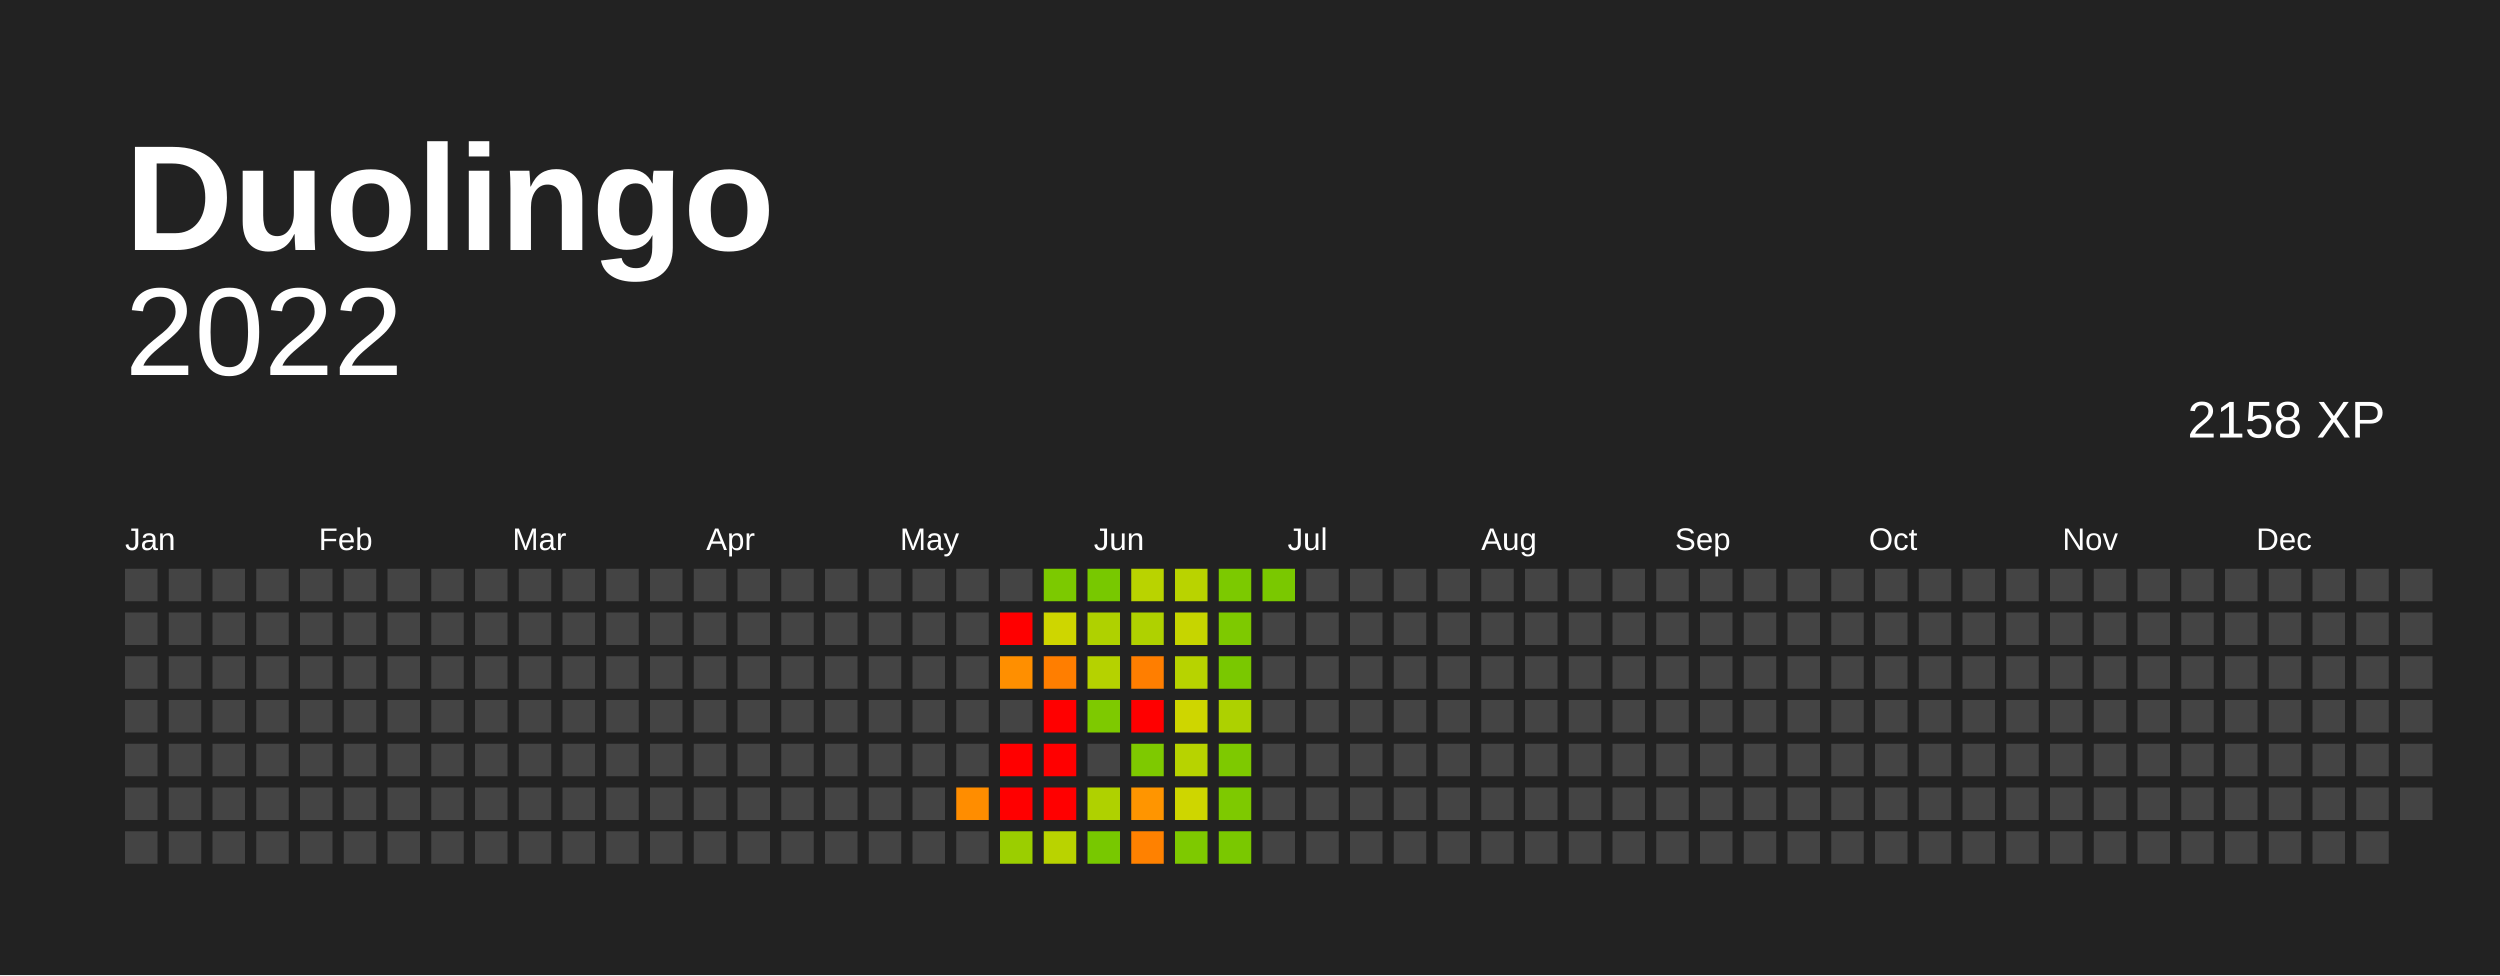
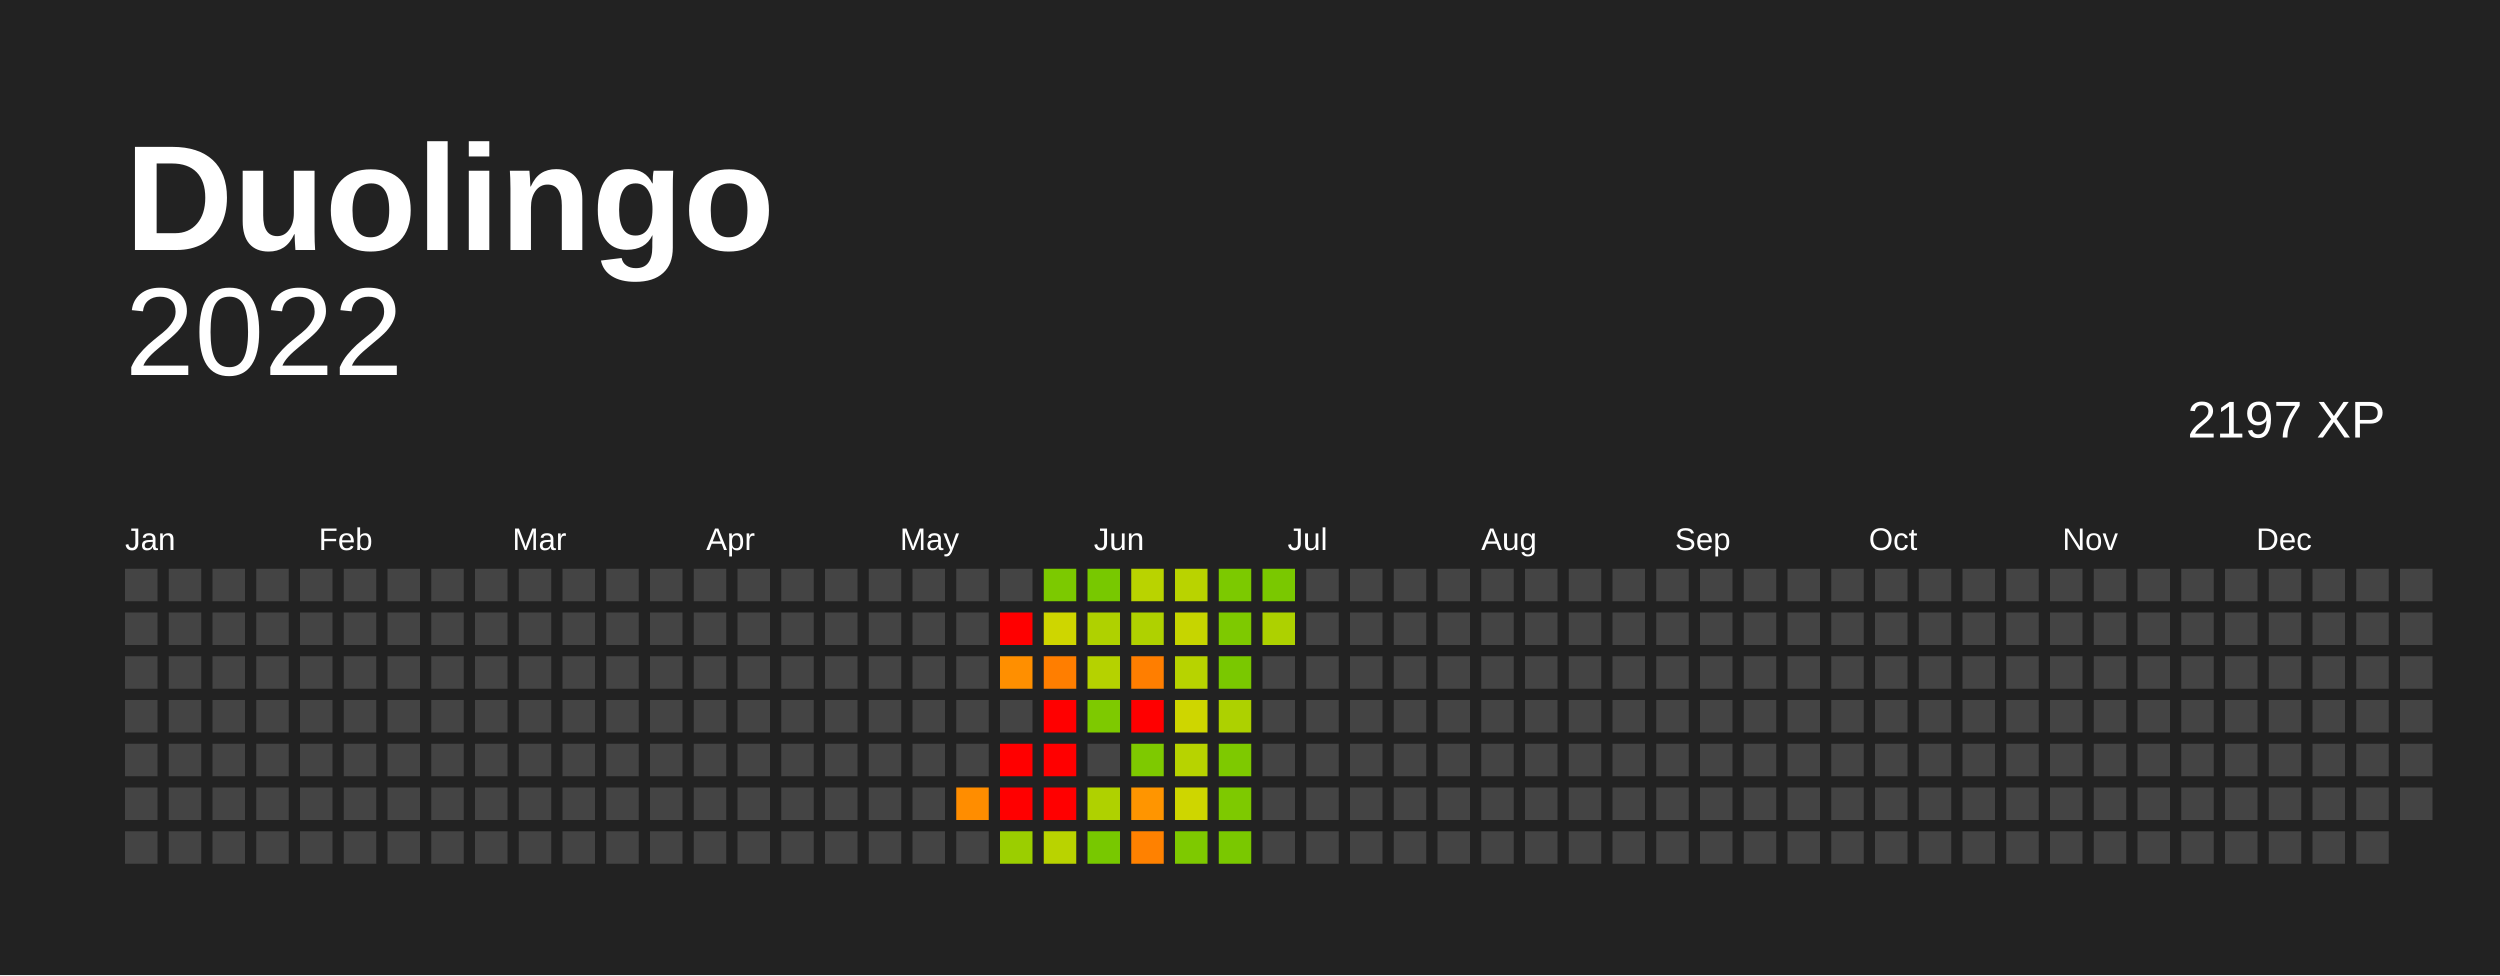
<svg xmlns="http://www.w3.org/2000/svg" baseProfile="full" height="78mm" version="1.1" viewBox="0,0,200,78" width="200mm">
  <defs />
  <rect fill="#222222" height="78" width="200" x="0" y="0" />
  <text fill="#FFFFFF" style="font-size:12px; font-family:Arial; font-weight:bold;" x="10" y="20"> Duolingo</text>
  <text alignment-baseline="hanging" fill="#FFFFFF" style="font-size:10.0px; font-family:Arial;" x="10" y="30">2022</text>
-   <text alignment-baseline="hanging" fill="#FFFFFF" style="font-size:4.125px; font-family:Arial;" x="175" y="35">2158 XP</text>
+   <text alignment-baseline="hanging" fill="#FFFFFF" style="font-size:4.125px; font-family:Arial;" x="175" y="35">2197 XP</text>
  <text fill="#FFFFFF" style="font-size:2.5px; font-family:Arial" x="10.0" y="44">Jan</text>
  <text fill="#FFFFFF" style="font-size:2.5px; font-family:Arial" x="25.5" y="44">Feb</text>
  <text fill="#FFFFFF" style="font-size:2.5px; font-family:Arial" x="41.0" y="44">Mar</text>
  <text fill="#FFFFFF" style="font-size:2.5px; font-family:Arial" x="56.5" y="44">Apr</text>
  <text fill="#FFFFFF" style="font-size:2.5px; font-family:Arial" x="72.0" y="44">May</text>
  <text fill="#FFFFFF" style="font-size:2.5px; font-family:Arial" x="87.5" y="44">Jun</text>
  <text fill="#FFFFFF" style="font-size:2.5px; font-family:Arial" x="103.0" y="44">Jul</text>
  <text fill="#FFFFFF" style="font-size:2.5px; font-family:Arial" x="118.5" y="44">Aug</text>
  <text fill="#FFFFFF" style="font-size:2.5px; font-family:Arial" x="134.0" y="44">Sep</text>
  <text fill="#FFFFFF" style="font-size:2.5px; font-family:Arial" x="149.5" y="44">Oct</text>
  <text fill="#FFFFFF" style="font-size:2.5px; font-family:Arial" x="165.0" y="44">Nov</text>
  <text fill="#FFFFFF" style="font-size:2.5px; font-family:Arial" x="180.5" y="44">Dec</text>
  <rect fill="#444444" height="2.6" width="2.6" x="10.0" y="45.5" />
  <rect fill="#444444" height="2.6" width="2.6" x="10.0" y="49.0" />
  <rect fill="#444444" height="2.6" width="2.6" x="10.0" y="52.5" />
  <rect fill="#444444" height="2.6" width="2.6" x="10.0" y="56.0" />
  <rect fill="#444444" height="2.6" width="2.6" x="10.0" y="59.5" />
  <rect fill="#444444" height="2.6" width="2.6" x="10.0" y="63.0" />
  <rect fill="#444444" height="2.6" width="2.6" x="10.0" y="66.5" />
  <rect fill="#444444" height="2.6" width="2.6" x="13.5" y="45.5" />
  <rect fill="#444444" height="2.6" width="2.6" x="13.5" y="49.0" />
  <rect fill="#444444" height="2.6" width="2.6" x="13.5" y="52.5" />
  <rect fill="#444444" height="2.6" width="2.6" x="13.5" y="56.0" />
  <rect fill="#444444" height="2.6" width="2.6" x="13.5" y="59.5" />
  <rect fill="#444444" height="2.6" width="2.6" x="13.5" y="63.0" />
  <rect fill="#444444" height="2.6" width="2.6" x="13.5" y="66.5" />
  <rect fill="#444444" height="2.6" width="2.6" x="17.0" y="45.5" />
  <rect fill="#444444" height="2.6" width="2.6" x="17.0" y="49.0" />
  <rect fill="#444444" height="2.6" width="2.6" x="17.0" y="52.5" />
  <rect fill="#444444" height="2.6" width="2.6" x="17.0" y="56.0" />
  <rect fill="#444444" height="2.6" width="2.6" x="17.0" y="59.5" />
  <rect fill="#444444" height="2.6" width="2.6" x="17.0" y="63.0" />
  <rect fill="#444444" height="2.6" width="2.6" x="17.0" y="66.5" />
  <rect fill="#444444" height="2.6" width="2.6" x="20.5" y="45.5" />
  <rect fill="#444444" height="2.6" width="2.6" x="20.5" y="49.0" />
  <rect fill="#444444" height="2.6" width="2.6" x="20.5" y="52.5" />
  <rect fill="#444444" height="2.6" width="2.6" x="20.5" y="56.0" />
  <rect fill="#444444" height="2.6" width="2.6" x="20.5" y="59.5" />
  <rect fill="#444444" height="2.6" width="2.6" x="20.5" y="63.0" />
  <rect fill="#444444" height="2.6" width="2.6" x="20.5" y="66.5" />
  <rect fill="#444444" height="2.6" width="2.6" x="24.0" y="45.5" />
  <rect fill="#444444" height="2.6" width="2.6" x="24.0" y="49.0" />
  <rect fill="#444444" height="2.6" width="2.6" x="24.0" y="52.5" />
  <rect fill="#444444" height="2.6" width="2.6" x="24.0" y="56.0" />
  <rect fill="#444444" height="2.6" width="2.6" x="24.0" y="59.5" />
  <rect fill="#444444" height="2.6" width="2.6" x="24.0" y="63.0" />
  <rect fill="#444444" height="2.6" width="2.6" x="24.0" y="66.5" />
  <rect fill="#444444" height="2.6" width="2.6" x="27.5" y="45.5" />
  <rect fill="#444444" height="2.6" width="2.6" x="27.5" y="49.0" />
  <rect fill="#444444" height="2.6" width="2.6" x="27.5" y="52.5" />
  <rect fill="#444444" height="2.6" width="2.6" x="27.5" y="56.0" />
  <rect fill="#444444" height="2.6" width="2.6" x="27.5" y="59.5" />
  <rect fill="#444444" height="2.6" width="2.6" x="27.5" y="63.0" />
  <rect fill="#444444" height="2.6" width="2.6" x="27.5" y="66.5" />
  <rect fill="#444444" height="2.6" width="2.6" x="31.0" y="45.5" />
  <rect fill="#444444" height="2.6" width="2.6" x="31.0" y="49.0" />
  <rect fill="#444444" height="2.6" width="2.6" x="31.0" y="52.5" />
  <rect fill="#444444" height="2.6" width="2.6" x="31.0" y="56.0" />
  <rect fill="#444444" height="2.6" width="2.6" x="31.0" y="59.5" />
  <rect fill="#444444" height="2.6" width="2.6" x="31.0" y="63.0" />
  <rect fill="#444444" height="2.6" width="2.6" x="31.0" y="66.5" />
  <rect fill="#444444" height="2.6" width="2.6" x="34.5" y="45.5" />
  <rect fill="#444444" height="2.6" width="2.6" x="34.5" y="49.0" />
  <rect fill="#444444" height="2.6" width="2.6" x="34.5" y="52.5" />
  <rect fill="#444444" height="2.6" width="2.6" x="34.5" y="56.0" />
  <rect fill="#444444" height="2.6" width="2.6" x="34.5" y="59.5" />
  <rect fill="#444444" height="2.6" width="2.6" x="34.5" y="63.0" />
  <rect fill="#444444" height="2.6" width="2.6" x="34.5" y="66.5" />
  <rect fill="#444444" height="2.6" width="2.6" x="38.0" y="45.5" />
  <rect fill="#444444" height="2.6" width="2.6" x="38.0" y="49.0" />
  <rect fill="#444444" height="2.6" width="2.6" x="38.0" y="52.5" />
  <rect fill="#444444" height="2.6" width="2.6" x="38.0" y="56.0" />
  <rect fill="#444444" height="2.6" width="2.6" x="38.0" y="59.5" />
  <rect fill="#444444" height="2.6" width="2.6" x="38.0" y="63.0" />
  <rect fill="#444444" height="2.6" width="2.6" x="38.0" y="66.5" />
  <rect fill="#444444" height="2.6" width="2.6" x="41.5" y="45.5" />
  <rect fill="#444444" height="2.6" width="2.6" x="41.5" y="49.0" />
  <rect fill="#444444" height="2.6" width="2.6" x="41.5" y="52.5" />
  <rect fill="#444444" height="2.6" width="2.6" x="41.5" y="56.0" />
  <rect fill="#444444" height="2.6" width="2.6" x="41.5" y="59.5" />
  <rect fill="#444444" height="2.6" width="2.6" x="41.5" y="63.0" />
  <rect fill="#444444" height="2.6" width="2.6" x="41.5" y="66.5" />
  <rect fill="#444444" height="2.6" width="2.6" x="45.0" y="45.5" />
  <rect fill="#444444" height="2.6" width="2.6" x="45.0" y="49.0" />
  <rect fill="#444444" height="2.6" width="2.6" x="45.0" y="52.5" />
  <rect fill="#444444" height="2.6" width="2.6" x="45.0" y="56.0" />
  <rect fill="#444444" height="2.6" width="2.6" x="45.0" y="59.5" />
  <rect fill="#444444" height="2.6" width="2.6" x="45.0" y="63.0" />
  <rect fill="#444444" height="2.6" width="2.6" x="45.0" y="66.5" />
  <rect fill="#444444" height="2.6" width="2.6" x="48.5" y="45.5" />
  <rect fill="#444444" height="2.6" width="2.6" x="48.5" y="49.0" />
  <rect fill="#444444" height="2.6" width="2.6" x="48.5" y="52.5" />
  <rect fill="#444444" height="2.6" width="2.6" x="48.5" y="56.0" />
  <rect fill="#444444" height="2.6" width="2.6" x="48.5" y="59.5" />
  <rect fill="#444444" height="2.6" width="2.6" x="48.5" y="63.0" />
  <rect fill="#444444" height="2.6" width="2.6" x="48.5" y="66.5" />
  <rect fill="#444444" height="2.6" width="2.6" x="52.0" y="45.5" />
  <rect fill="#444444" height="2.6" width="2.6" x="52.0" y="49.0" />
  <rect fill="#444444" height="2.6" width="2.6" x="52.0" y="52.5" />
  <rect fill="#444444" height="2.6" width="2.6" x="52.0" y="56.0" />
  <rect fill="#444444" height="2.6" width="2.6" x="52.0" y="59.5" />
  <rect fill="#444444" height="2.6" width="2.6" x="52.0" y="63.0" />
  <rect fill="#444444" height="2.6" width="2.6" x="52.0" y="66.5" />
  <rect fill="#444444" height="2.6" width="2.6" x="55.5" y="45.5" />
  <rect fill="#444444" height="2.6" width="2.6" x="55.5" y="49.0" />
  <rect fill="#444444" height="2.6" width="2.6" x="55.5" y="52.5" />
  <rect fill="#444444" height="2.6" width="2.6" x="55.5" y="56.0" />
  <rect fill="#444444" height="2.6" width="2.6" x="55.5" y="59.5" />
  <rect fill="#444444" height="2.6" width="2.6" x="55.5" y="63.0" />
  <rect fill="#444444" height="2.6" width="2.6" x="55.5" y="66.5" />
  <rect fill="#444444" height="2.6" width="2.6" x="59.0" y="45.5" />
  <rect fill="#444444" height="2.6" width="2.6" x="59.0" y="49.0" />
  <rect fill="#444444" height="2.6" width="2.6" x="59.0" y="52.5" />
  <rect fill="#444444" height="2.6" width="2.6" x="59.0" y="56.0" />
  <rect fill="#444444" height="2.6" width="2.6" x="59.0" y="59.5" />
  <rect fill="#444444" height="2.6" width="2.6" x="59.0" y="63.0" />
  <rect fill="#444444" height="2.6" width="2.6" x="59.0" y="66.5" />
  <rect fill="#444444" height="2.6" width="2.6" x="62.5" y="45.5" />
  <rect fill="#444444" height="2.6" width="2.6" x="62.5" y="49.0" />
  <rect fill="#444444" height="2.6" width="2.6" x="62.5" y="52.5" />
  <rect fill="#444444" height="2.6" width="2.6" x="62.5" y="56.0" />
  <rect fill="#444444" height="2.6" width="2.6" x="62.5" y="59.5" />
  <rect fill="#444444" height="2.6" width="2.6" x="62.5" y="63.0" />
  <rect fill="#444444" height="2.6" width="2.6" x="62.5" y="66.5" />
  <rect fill="#444444" height="2.6" width="2.6" x="66.0" y="45.5" />
  <rect fill="#444444" height="2.6" width="2.6" x="66.0" y="49.0" />
  <rect fill="#444444" height="2.6" width="2.6" x="66.0" y="52.5" />
  <rect fill="#444444" height="2.6" width="2.6" x="66.0" y="56.0" />
  <rect fill="#444444" height="2.6" width="2.6" x="66.0" y="59.5" />
  <rect fill="#444444" height="2.6" width="2.6" x="66.0" y="63.0" />
  <rect fill="#444444" height="2.6" width="2.6" x="66.0" y="66.5" />
  <rect fill="#444444" height="2.6" width="2.6" x="69.5" y="45.5" />
  <rect fill="#444444" height="2.6" width="2.6" x="69.5" y="49.0" />
  <rect fill="#444444" height="2.6" width="2.6" x="69.5" y="52.5" />
  <rect fill="#444444" height="2.6" width="2.6" x="69.5" y="56.0" />
  <rect fill="#444444" height="2.6" width="2.6" x="69.5" y="59.5" />
  <rect fill="#444444" height="2.6" width="2.6" x="69.5" y="63.0" />
  <rect fill="#444444" height="2.6" width="2.6" x="69.5" y="66.5" />
  <rect fill="#444444" height="2.6" width="2.6" x="73.0" y="45.5" />
  <rect fill="#444444" height="2.6" width="2.6" x="73.0" y="49.0" />
  <rect fill="#444444" height="2.6" width="2.6" x="73.0" y="52.5" />
  <rect fill="#444444" height="2.6" width="2.6" x="73.0" y="56.0" />
  <rect fill="#444444" height="2.6" width="2.6" x="73.0" y="59.5" />
  <rect fill="#444444" height="2.6" width="2.6" x="73.0" y="63.0" />
  <rect fill="#444444" height="2.6" width="2.6" x="73.0" y="66.5" />
  <rect fill="#444444" height="2.6" width="2.6" x="76.5" y="45.5" />
  <rect fill="#444444" height="2.6" width="2.6" x="76.5" y="49.0" />
  <rect fill="#444444" height="2.6" width="2.6" x="76.5" y="52.5" />
  <rect fill="#444444" height="2.6" width="2.6" x="76.5" y="56.0" />
  <rect fill="#444444" height="2.6" width="2.6" x="76.5" y="59.5" />
  <rect fill="#ff8d00" height="2.6" width="2.6" x="76.5" y="63.0" />
  <rect fill="#444444" height="2.6" width="2.6" x="76.5" y="66.5" />
  <rect fill="#444444" height="2.6" width="2.6" x="80.0" y="45.5" />
  <rect fill="red" height="2.6" width="2.6" x="80.0" y="49.0" />
  <rect fill="#ff8f00" height="2.6" width="2.6" x="80.0" y="52.5" />
  <rect fill="#444444" height="2.6" width="2.6" x="80.0" y="56.0" />
  <rect fill="red" height="2.6" width="2.6" x="80.0" y="59.5" />
  <rect fill="red" height="2.6" width="2.6" x="80.0" y="63.0" />
  <rect fill="#9bce00" height="2.6" width="2.6" x="80.0" y="66.5" />
  <rect fill="#7cc900" height="2.6" width="2.6" x="83.5" y="45.5" />
  <rect fill="#ced600" height="2.6" width="2.6" x="83.5" y="49.0" />
  <rect fill="#ff7e00" height="2.6" width="2.6" x="83.5" y="52.5" />
  <rect fill="red" height="2.6" width="2.6" x="83.5" y="56.0" />
  <rect fill="red" height="2.6" width="2.6" x="83.5" y="59.5" />
  <rect fill="red" height="2.6" width="2.6" x="83.5" y="63.0" />
  <rect fill="#b9d300" height="2.6" width="2.6" x="83.5" y="66.5" />
  <rect fill="#78c800" height="2.6" width="2.6" x="87.0" y="45.5" />
  <rect fill="#afd100" height="2.6" width="2.6" x="87.0" y="49.0" />
  <rect fill="#b5d200" height="2.6" width="2.6" x="87.0" y="52.5" />
  <rect fill="#7ec900" height="2.6" width="2.6" x="87.0" y="56.0" />
  <rect fill="#444444" height="2.6" width="2.6" x="87.0" y="59.5" />
  <rect fill="#afd100" height="2.6" width="2.6" x="87.0" y="63.0" />
  <rect fill="#78c800" height="2.6" width="2.6" x="87.0" y="66.5" />
  <rect fill="#b9d300" height="2.6" width="2.6" x="90.5" y="45.5" />
  <rect fill="#afd100" height="2.6" width="2.6" x="90.5" y="49.0" />
  <rect fill="#ff7e00" height="2.6" width="2.6" x="90.5" y="52.5" />
  <rect fill="red" height="2.6" width="2.6" x="90.5" y="56.0" />
  <rect fill="#7ec900" height="2.6" width="2.6" x="90.5" y="59.5" />
  <rect fill="#ff9500" height="2.6" width="2.6" x="90.5" y="63.0" />
  <rect fill="#ff8100" height="2.6" width="2.6" x="90.5" y="66.5" />
  <rect fill="#b9d300" height="2.6" width="2.6" x="94.0" y="45.5" />
  <rect fill="#c6d500" height="2.6" width="2.6" x="94.0" y="49.0" />
  <rect fill="#b7d300" height="2.6" width="2.6" x="94.0" y="52.5" />
  <rect fill="#ced600" height="2.6" width="2.6" x="94.0" y="56.0" />
  <rect fill="#b7d300" height="2.6" width="2.6" x="94.0" y="59.5" />
  <rect fill="#ced600" height="2.6" width="2.6" x="94.0" y="63.0" />
  <rect fill="#7ec900" height="2.6" width="2.6" x="94.0" y="66.5" />
  <rect fill="#7cc900" height="2.6" width="2.6" x="97.5" y="45.5" />
  <rect fill="#7ec900" height="2.6" width="2.6" x="97.5" y="49.0" />
  <rect fill="#7ac800" height="2.6" width="2.6" x="97.5" y="52.5" />
  <rect fill="#add100" height="2.6" width="2.6" x="97.5" y="56.0" />
  <rect fill="#7ec900" height="2.6" width="2.6" x="97.5" y="59.5" />
  <rect fill="#7ec900" height="2.6" width="2.6" x="97.5" y="63.0" />
  <rect fill="#7ac800" height="2.6" width="2.6" x="97.5" y="66.5" />
  <rect fill="#7ac800" height="2.6" width="2.6" x="101.0" y="45.5" />
-   <rect fill="#444444" height="2.6" width="2.6" x="101.0" y="49.0" />
+   <rect fill="#add100" height="2.6" width="2.6" x="101.0" y="49.0" />
  <rect fill="#444444" height="2.6" width="2.6" x="101.0" y="52.5" />
  <rect fill="#444444" height="2.6" width="2.6" x="101.0" y="56.0" />
  <rect fill="#444444" height="2.6" width="2.6" x="101.0" y="59.5" />
  <rect fill="#444444" height="2.6" width="2.6" x="101.0" y="63.0" />
  <rect fill="#444444" height="2.6" width="2.6" x="101.0" y="66.5" />
  <rect fill="#444444" height="2.6" width="2.6" x="104.5" y="45.5" />
  <rect fill="#444444" height="2.6" width="2.6" x="104.5" y="49.0" />
  <rect fill="#444444" height="2.6" width="2.6" x="104.5" y="52.5" />
  <rect fill="#444444" height="2.6" width="2.6" x="104.5" y="56.0" />
  <rect fill="#444444" height="2.6" width="2.6" x="104.5" y="59.5" />
  <rect fill="#444444" height="2.6" width="2.6" x="104.5" y="63.0" />
  <rect fill="#444444" height="2.6" width="2.6" x="104.5" y="66.5" />
  <rect fill="#444444" height="2.6" width="2.6" x="108.0" y="45.5" />
  <rect fill="#444444" height="2.6" width="2.6" x="108.0" y="49.0" />
  <rect fill="#444444" height="2.6" width="2.6" x="108.0" y="52.5" />
  <rect fill="#444444" height="2.6" width="2.6" x="108.0" y="56.0" />
  <rect fill="#444444" height="2.6" width="2.6" x="108.0" y="59.5" />
  <rect fill="#444444" height="2.6" width="2.6" x="108.0" y="63.0" />
  <rect fill="#444444" height="2.6" width="2.6" x="108.0" y="66.5" />
  <rect fill="#444444" height="2.6" width="2.6" x="111.5" y="45.5" />
  <rect fill="#444444" height="2.6" width="2.6" x="111.5" y="49.0" />
  <rect fill="#444444" height="2.6" width="2.6" x="111.5" y="52.5" />
  <rect fill="#444444" height="2.6" width="2.6" x="111.5" y="56.0" />
  <rect fill="#444444" height="2.6" width="2.6" x="111.5" y="59.5" />
  <rect fill="#444444" height="2.6" width="2.6" x="111.5" y="63.0" />
  <rect fill="#444444" height="2.6" width="2.6" x="111.5" y="66.5" />
  <rect fill="#444444" height="2.6" width="2.6" x="115.0" y="45.5" />
  <rect fill="#444444" height="2.6" width="2.6" x="115.0" y="49.0" />
  <rect fill="#444444" height="2.6" width="2.6" x="115.0" y="52.5" />
  <rect fill="#444444" height="2.6" width="2.6" x="115.0" y="56.0" />
  <rect fill="#444444" height="2.6" width="2.6" x="115.0" y="59.5" />
  <rect fill="#444444" height="2.6" width="2.6" x="115.0" y="63.0" />
  <rect fill="#444444" height="2.6" width="2.6" x="115.0" y="66.5" />
  <rect fill="#444444" height="2.6" width="2.6" x="118.5" y="45.5" />
  <rect fill="#444444" height="2.6" width="2.6" x="118.5" y="49.0" />
  <rect fill="#444444" height="2.6" width="2.6" x="118.5" y="52.5" />
  <rect fill="#444444" height="2.6" width="2.6" x="118.5" y="56.0" />
  <rect fill="#444444" height="2.6" width="2.6" x="118.5" y="59.5" />
  <rect fill="#444444" height="2.6" width="2.6" x="118.5" y="63.0" />
  <rect fill="#444444" height="2.6" width="2.6" x="118.5" y="66.5" />
  <rect fill="#444444" height="2.6" width="2.6" x="122.0" y="45.5" />
  <rect fill="#444444" height="2.6" width="2.6" x="122.0" y="49.0" />
  <rect fill="#444444" height="2.6" width="2.6" x="122.0" y="52.5" />
  <rect fill="#444444" height="2.6" width="2.6" x="122.0" y="56.0" />
  <rect fill="#444444" height="2.6" width="2.6" x="122.0" y="59.5" />
  <rect fill="#444444" height="2.6" width="2.6" x="122.0" y="63.0" />
  <rect fill="#444444" height="2.6" width="2.6" x="122.0" y="66.5" />
  <rect fill="#444444" height="2.6" width="2.6" x="125.5" y="45.5" />
  <rect fill="#444444" height="2.6" width="2.6" x="125.5" y="49.0" />
  <rect fill="#444444" height="2.6" width="2.6" x="125.5" y="52.5" />
  <rect fill="#444444" height="2.6" width="2.6" x="125.5" y="56.0" />
  <rect fill="#444444" height="2.6" width="2.6" x="125.5" y="59.5" />
  <rect fill="#444444" height="2.6" width="2.6" x="125.5" y="63.0" />
  <rect fill="#444444" height="2.6" width="2.6" x="125.5" y="66.5" />
  <rect fill="#444444" height="2.6" width="2.6" x="129.0" y="45.5" />
  <rect fill="#444444" height="2.6" width="2.6" x="129.0" y="49.0" />
  <rect fill="#444444" height="2.6" width="2.6" x="129.0" y="52.5" />
  <rect fill="#444444" height="2.6" width="2.6" x="129.0" y="56.0" />
  <rect fill="#444444" height="2.6" width="2.6" x="129.0" y="59.5" />
  <rect fill="#444444" height="2.6" width="2.6" x="129.0" y="63.0" />
  <rect fill="#444444" height="2.6" width="2.6" x="129.0" y="66.5" />
  <rect fill="#444444" height="2.6" width="2.6" x="132.5" y="45.5" />
  <rect fill="#444444" height="2.6" width="2.6" x="132.5" y="49.0" />
  <rect fill="#444444" height="2.6" width="2.6" x="132.5" y="52.5" />
  <rect fill="#444444" height="2.6" width="2.6" x="132.5" y="56.0" />
  <rect fill="#444444" height="2.6" width="2.6" x="132.5" y="59.5" />
  <rect fill="#444444" height="2.6" width="2.6" x="132.5" y="63.0" />
  <rect fill="#444444" height="2.6" width="2.6" x="132.5" y="66.5" />
  <rect fill="#444444" height="2.6" width="2.6" x="136.0" y="45.5" />
  <rect fill="#444444" height="2.6" width="2.6" x="136.0" y="49.0" />
  <rect fill="#444444" height="2.6" width="2.6" x="136.0" y="52.5" />
  <rect fill="#444444" height="2.6" width="2.6" x="136.0" y="56.0" />
  <rect fill="#444444" height="2.6" width="2.6" x="136.0" y="59.5" />
  <rect fill="#444444" height="2.6" width="2.6" x="136.0" y="63.0" />
  <rect fill="#444444" height="2.6" width="2.6" x="136.0" y="66.5" />
  <rect fill="#444444" height="2.6" width="2.6" x="139.5" y="45.5" />
  <rect fill="#444444" height="2.6" width="2.6" x="139.5" y="49.0" />
  <rect fill="#444444" height="2.6" width="2.6" x="139.5" y="52.5" />
  <rect fill="#444444" height="2.6" width="2.6" x="139.5" y="56.0" />
  <rect fill="#444444" height="2.6" width="2.6" x="139.5" y="59.5" />
  <rect fill="#444444" height="2.6" width="2.6" x="139.5" y="63.0" />
  <rect fill="#444444" height="2.6" width="2.6" x="139.5" y="66.5" />
  <rect fill="#444444" height="2.6" width="2.6" x="143.0" y="45.5" />
  <rect fill="#444444" height="2.6" width="2.6" x="143.0" y="49.0" />
  <rect fill="#444444" height="2.6" width="2.6" x="143.0" y="52.5" />
  <rect fill="#444444" height="2.6" width="2.6" x="143.0" y="56.0" />
  <rect fill="#444444" height="2.6" width="2.6" x="143.0" y="59.5" />
  <rect fill="#444444" height="2.6" width="2.6" x="143.0" y="63.0" />
  <rect fill="#444444" height="2.6" width="2.6" x="143.0" y="66.5" />
  <rect fill="#444444" height="2.6" width="2.6" x="146.5" y="45.5" />
  <rect fill="#444444" height="2.6" width="2.6" x="146.5" y="49.0" />
  <rect fill="#444444" height="2.6" width="2.6" x="146.5" y="52.5" />
  <rect fill="#444444" height="2.6" width="2.6" x="146.5" y="56.0" />
  <rect fill="#444444" height="2.6" width="2.6" x="146.5" y="59.5" />
  <rect fill="#444444" height="2.6" width="2.6" x="146.5" y="63.0" />
  <rect fill="#444444" height="2.6" width="2.6" x="146.5" y="66.5" />
  <rect fill="#444444" height="2.6" width="2.6" x="150.0" y="45.5" />
  <rect fill="#444444" height="2.6" width="2.6" x="150.0" y="49.0" />
  <rect fill="#444444" height="2.6" width="2.6" x="150.0" y="52.5" />
  <rect fill="#444444" height="2.6" width="2.6" x="150.0" y="56.0" />
  <rect fill="#444444" height="2.6" width="2.6" x="150.0" y="59.5" />
  <rect fill="#444444" height="2.6" width="2.6" x="150.0" y="63.0" />
  <rect fill="#444444" height="2.6" width="2.6" x="150.0" y="66.5" />
  <rect fill="#444444" height="2.6" width="2.6" x="153.5" y="45.5" />
  <rect fill="#444444" height="2.6" width="2.6" x="153.5" y="49.0" />
  <rect fill="#444444" height="2.6" width="2.6" x="153.5" y="52.5" />
  <rect fill="#444444" height="2.6" width="2.6" x="153.5" y="56.0" />
  <rect fill="#444444" height="2.6" width="2.6" x="153.5" y="59.5" />
  <rect fill="#444444" height="2.6" width="2.6" x="153.5" y="63.0" />
  <rect fill="#444444" height="2.6" width="2.6" x="153.5" y="66.5" />
  <rect fill="#444444" height="2.6" width="2.6" x="157.0" y="45.5" />
  <rect fill="#444444" height="2.6" width="2.6" x="157.0" y="49.0" />
  <rect fill="#444444" height="2.6" width="2.6" x="157.0" y="52.5" />
  <rect fill="#444444" height="2.6" width="2.6" x="157.0" y="56.0" />
  <rect fill="#444444" height="2.6" width="2.6" x="157.0" y="59.5" />
  <rect fill="#444444" height="2.6" width="2.6" x="157.0" y="63.0" />
  <rect fill="#444444" height="2.6" width="2.6" x="157.0" y="66.5" />
  <rect fill="#444444" height="2.6" width="2.6" x="160.5" y="45.5" />
  <rect fill="#444444" height="2.6" width="2.6" x="160.5" y="49.0" />
  <rect fill="#444444" height="2.6" width="2.6" x="160.5" y="52.5" />
  <rect fill="#444444" height="2.6" width="2.6" x="160.5" y="56.0" />
  <rect fill="#444444" height="2.6" width="2.6" x="160.5" y="59.5" />
  <rect fill="#444444" height="2.6" width="2.6" x="160.5" y="63.0" />
  <rect fill="#444444" height="2.6" width="2.6" x="160.5" y="66.5" />
  <rect fill="#444444" height="2.6" width="2.6" x="164.0" y="45.5" />
  <rect fill="#444444" height="2.6" width="2.6" x="164.0" y="49.0" />
  <rect fill="#444444" height="2.6" width="2.6" x="164.0" y="52.5" />
  <rect fill="#444444" height="2.6" width="2.6" x="164.0" y="56.0" />
  <rect fill="#444444" height="2.6" width="2.6" x="164.0" y="59.5" />
  <rect fill="#444444" height="2.6" width="2.6" x="164.0" y="63.0" />
  <rect fill="#444444" height="2.6" width="2.6" x="164.0" y="66.5" />
  <rect fill="#444444" height="2.6" width="2.6" x="167.5" y="45.5" />
  <rect fill="#444444" height="2.6" width="2.6" x="167.5" y="49.0" />
  <rect fill="#444444" height="2.6" width="2.6" x="167.5" y="52.5" />
  <rect fill="#444444" height="2.6" width="2.6" x="167.5" y="56.0" />
  <rect fill="#444444" height="2.6" width="2.6" x="167.5" y="59.5" />
  <rect fill="#444444" height="2.6" width="2.6" x="167.5" y="63.0" />
  <rect fill="#444444" height="2.6" width="2.6" x="167.5" y="66.5" />
  <rect fill="#444444" height="2.6" width="2.6" x="171.0" y="45.5" />
  <rect fill="#444444" height="2.6" width="2.6" x="171.0" y="49.0" />
  <rect fill="#444444" height="2.6" width="2.6" x="171.0" y="52.5" />
  <rect fill="#444444" height="2.6" width="2.6" x="171.0" y="56.0" />
  <rect fill="#444444" height="2.6" width="2.6" x="171.0" y="59.5" />
  <rect fill="#444444" height="2.6" width="2.6" x="171.0" y="63.0" />
  <rect fill="#444444" height="2.6" width="2.6" x="171.0" y="66.5" />
  <rect fill="#444444" height="2.6" width="2.6" x="174.5" y="45.5" />
  <rect fill="#444444" height="2.6" width="2.6" x="174.5" y="49.0" />
  <rect fill="#444444" height="2.6" width="2.6" x="174.5" y="52.5" />
  <rect fill="#444444" height="2.6" width="2.6" x="174.5" y="56.0" />
  <rect fill="#444444" height="2.6" width="2.6" x="174.5" y="59.5" />
  <rect fill="#444444" height="2.6" width="2.6" x="174.5" y="63.0" />
  <rect fill="#444444" height="2.6" width="2.6" x="174.5" y="66.5" />
  <rect fill="#444444" height="2.6" width="2.6" x="178.0" y="45.5" />
  <rect fill="#444444" height="2.6" width="2.6" x="178.0" y="49.0" />
  <rect fill="#444444" height="2.6" width="2.6" x="178.0" y="52.5" />
  <rect fill="#444444" height="2.6" width="2.6" x="178.0" y="56.0" />
  <rect fill="#444444" height="2.6" width="2.6" x="178.0" y="59.5" />
  <rect fill="#444444" height="2.6" width="2.6" x="178.0" y="63.0" />
  <rect fill="#444444" height="2.6" width="2.6" x="178.0" y="66.5" />
  <rect fill="#444444" height="2.6" width="2.6" x="181.5" y="45.5" />
  <rect fill="#444444" height="2.6" width="2.6" x="181.5" y="49.0" />
  <rect fill="#444444" height="2.6" width="2.6" x="181.5" y="52.5" />
  <rect fill="#444444" height="2.6" width="2.6" x="181.5" y="56.0" />
  <rect fill="#444444" height="2.6" width="2.6" x="181.5" y="59.5" />
  <rect fill="#444444" height="2.6" width="2.6" x="181.5" y="63.0" />
  <rect fill="#444444" height="2.6" width="2.6" x="181.5" y="66.5" />
  <rect fill="#444444" height="2.6" width="2.6" x="185.0" y="45.5" />
  <rect fill="#444444" height="2.6" width="2.6" x="185.0" y="49.0" />
  <rect fill="#444444" height="2.6" width="2.6" x="185.0" y="52.5" />
  <rect fill="#444444" height="2.6" width="2.6" x="185.0" y="56.0" />
  <rect fill="#444444" height="2.6" width="2.6" x="185.0" y="59.5" />
  <rect fill="#444444" height="2.6" width="2.6" x="185.0" y="63.0" />
  <rect fill="#444444" height="2.6" width="2.6" x="185.0" y="66.5" />
  <rect fill="#444444" height="2.6" width="2.6" x="188.5" y="45.5" />
  <rect fill="#444444" height="2.6" width="2.6" x="188.5" y="49.0" />
  <rect fill="#444444" height="2.6" width="2.6" x="188.5" y="52.5" />
  <rect fill="#444444" height="2.6" width="2.6" x="188.5" y="56.0" />
  <rect fill="#444444" height="2.6" width="2.6" x="188.5" y="59.5" />
  <rect fill="#444444" height="2.6" width="2.6" x="188.5" y="63.0" />
  <rect fill="#444444" height="2.6" width="2.6" x="188.5" y="66.5" />
  <rect fill="#444444" height="2.6" width="2.6" x="192.0" y="45.5" />
  <rect fill="#444444" height="2.6" width="2.6" x="192.0" y="49.0" />
  <rect fill="#444444" height="2.6" width="2.6" x="192.0" y="52.5" />
  <rect fill="#444444" height="2.6" width="2.6" x="192.0" y="56.0" />
  <rect fill="#444444" height="2.6" width="2.6" x="192.0" y="59.5" />
  <rect fill="#444444" height="2.6" width="2.6" x="192.0" y="63.0" />
</svg>
